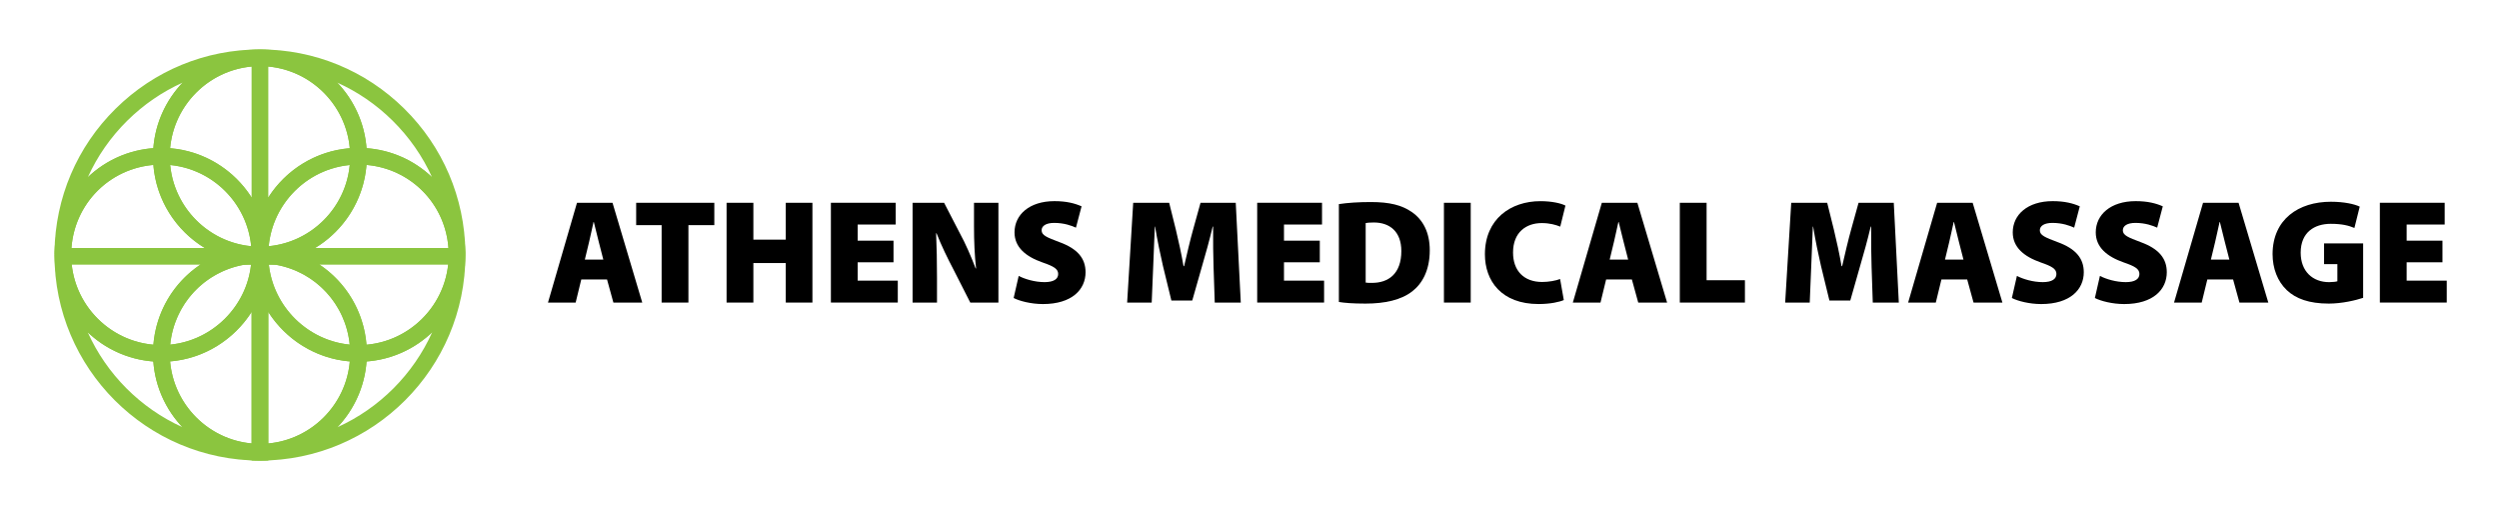
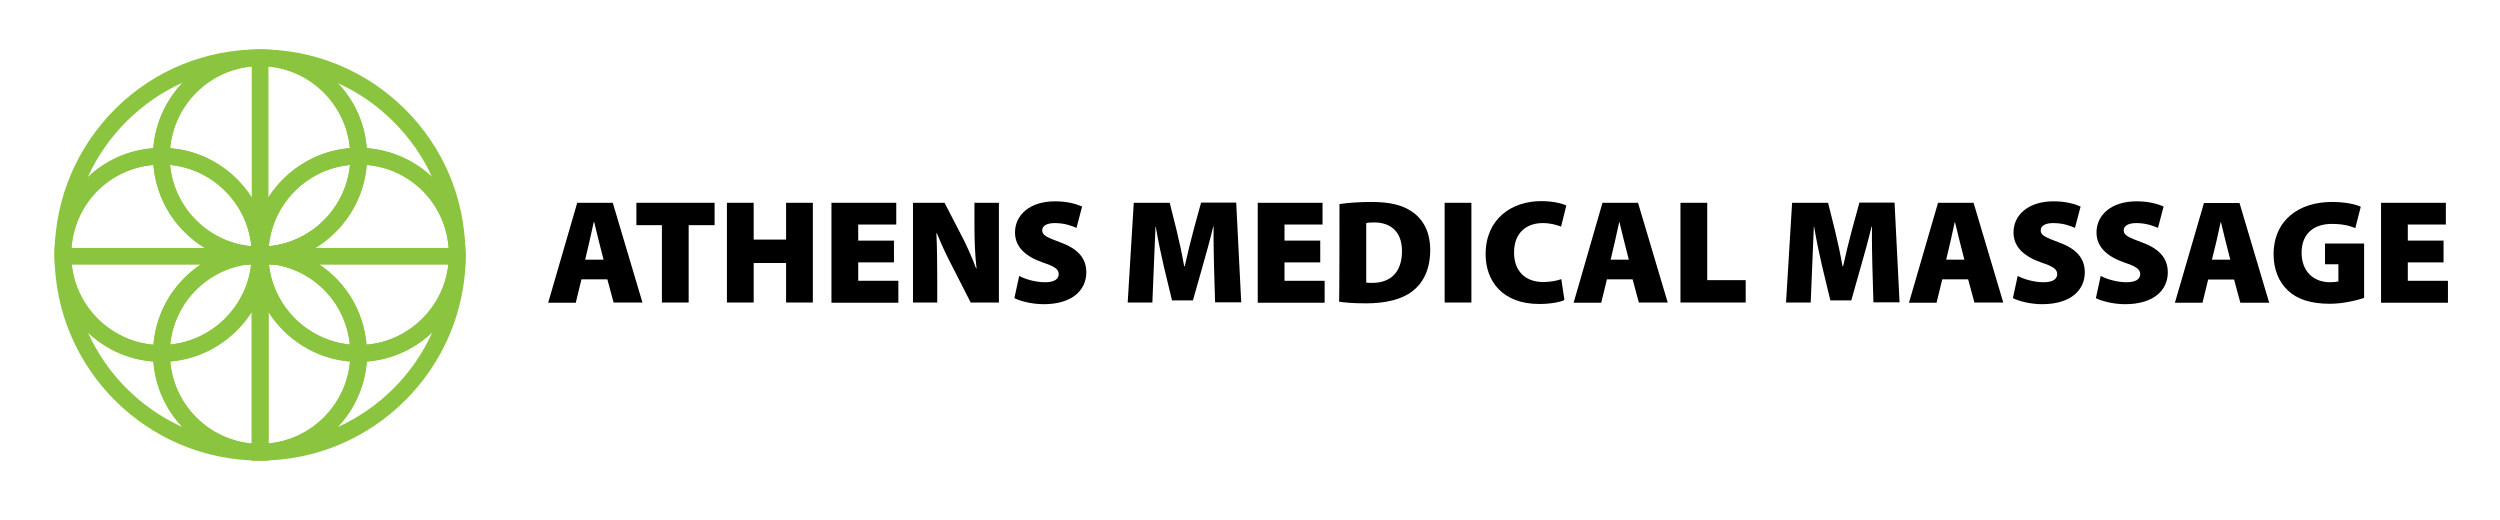
- <svg xmlns="http://www.w3.org/2000/svg" viewBox="0 0 1195.82 248.29">
-   <defs>
-     <style>.cls-1{mix-blend-mode:lighten;}.cls-2,.cls-3{stroke-width:0px;}.cls-4{isolation:isolate;}.cls-3{fill:#8bc53f;}</style>
-   </defs>
-   <g class="cls-4">
-     <g id="Layer_1">
-       <g class="cls-1">
-         <path class="cls-3" d="M214.7,120.73c-.62-23.56-19.57-42.01-43.15-42.01h-3.99v-3.99c-.05-23.76-19.41-43.09-43.17-43.09v-8c26.02,0,50.55,10.07,69.06,28.34,18.5,18.26,28.88,42.62,29.25,68.58l-8,.16ZM175.4,70.87c11.73.87,22.71,5.71,31.32,13.86-4.51-9.97-10.87-19.13-18.89-27.05-7.79-7.69-16.73-13.79-26.43-18.15,7.91,8.29,13.07,19.24,14,31.34Z" />
-         <path class="cls-3" d="M34.08,120.73l-8-.16c.36-25.97,10.75-50.33,29.25-68.58,18.52-18.28,43.04-28.34,69.06-28.34v8c-23.76,0-43.12,19.33-43.16,43.09v3.99h-4c-23.58,0-42.53,18.45-43.15,42.01ZM87.38,39.53c-9.7,4.36-18.64,10.47-26.43,18.15-8.02,7.91-14.38,17.07-18.89,27.05,8.61-8.15,19.59-12.99,31.32-13.86.93-12.1,6.09-23.04,14-31.34Z" />
-         <path class="cls-3" d="M124.39,220.3v-8c23.8,0,43.16-19.36,43.16-43.16v-4l4-.08c23.78,0,43.14-19.35,43.16-43.12h8c0,54.26-44.11,98.37-98.33,98.37ZM175.41,172.91c-.9,12.14-6.04,23.1-13.92,31.42,20.08-9.08,36.27-25.3,45.32-45.4-8.31,7.92-19.27,13.07-31.4,13.98Z" />
-         <path class="cls-3" d="M124.39,220.3c-54.22,0-98.32-44.11-98.32-98.33v-.04h8c.02,23.77,19.38,43.12,43.16,43.12h4v4.08c0,23.8,19.36,43.16,43.16,43.16v8ZM41.99,158.94c9.05,20.09,25.23,36.3,45.29,45.38-7.89-8.32-13.02-19.29-13.91-31.41-12.11-.91-23.07-6.06-31.38-13.96Z" />
-         <path class="cls-3" d="M34.06,121.95l-8-.06c0-.44,0-.89.02-1.33l8,.12v1.27Z" />
-         <path class="cls-3" d="M81.22,173.05h-3.99c-28.19,0-51.14-22.93-51.16-51.12v-1.35c.37-13.44,5.84-25.96,15.44-35.32,9.61-9.38,22.3-14.54,35.73-14.54h4v4c0,23.88,19.36,43.25,43.16,43.25v8c-2.36,0-4.74.2-7.07.58h-.04c-20.85,3.46-36.01,21.33-36.04,42.51v3.99ZM34.32,126.61c2.21,20.33,18.63,36.47,39.08,38.28,1.29-15.87,9.77-29.8,22.45-38.28h-61.53ZM34.18,118.61h63.78c-13.72-8.31-23.24-22.88-24.57-39.72-21.07,1.82-37.63,18.46-39.21,39.72Z" />
-         <path class="cls-3" d="M222.71,121.93h-8c0-.28,0-.55,0-.83v-.42s7.99-.16,7.99-.16c.01.45.02.91.02,1.36v.04Z" />
-         <path class="cls-3" d="M171.55,173.05h-3.99v-3.99c-.04-21.19-15.22-39.06-36.09-42.51h0c-2.33-.38-4.71-.58-7.08-.58v-8c23.8,0,43.16-19.36,43.16-43.16v-4l4-.08c13.43,0,26.12,5.16,35.73,14.54,9.59,9.36,15.07,21.88,15.42,35.26v.44c.01.32.02.64.02.96-.03,28.19-22.98,51.12-51.16,51.12ZM152.93,126.61c12.67,8.48,21.15,22.41,22.45,38.28,20.45-1.81,36.86-17.95,39.08-38.28h-61.53ZM150.81,118.61h63.78c-1.55-21.23-18.13-37.9-39.21-39.72-1.35,16.85-10.87,31.42-24.57,39.72Z" />
-         <polygon class="cls-3" points="120.39 122.11 120.39 122.02 120.39 121.93 120.39 121.93 120.39 121.93 120.39 121.87 128.39 121.89 128.39 122 127.36 121.99 120.39 122.11" />
-         <path class="cls-3" d="M128.39,121.89h-8c0-23.8-19.36-43.16-43.16-43.16h-4.01v-4.01c.06-28.16,23.01-51.07,51.17-51.07s51.11,22.91,51.16,51.07v4.01s-4,0-4,0c-23.8,0-43.16,19.36-43.16,43.16ZM128.39,31.83v62.61c8.39-13.14,22.61-22.22,38.99-23.55-1.87-20.65-18.36-37.16-38.99-39.06ZM81.4,70.89c16.38,1.33,30.6,10.41,38.98,23.55V31.83c-20.63,1.91-37.12,18.42-38.98,39.06Z" />
-         <polygon class="cls-3" points="128.39 125.97 120.39 125.97 120.39 121.89 124.39 121.89 124.39 117.97 124.39 121.89 128.38 121.72 128.39 121.97 128.39 125.97" />
-         <path class="cls-3" d="M124.39,125.97c-28.21,0-51.16-22.95-51.16-51.16v-4l4-.08c28.21,0,51.16,22.95,51.16,51.16v.11s-.07,3.93-.07,3.93l-3.93.04ZM81.42,78.93c1.95,20.5,18.29,36.86,38.77,38.84-1.94-20.48-18.28-36.86-38.77-38.84Z" />
-         <path class="cls-3" d="M124.39,125.97h-4v-4.08c0-28.21,22.95-51.16,51.16-51.16h4v4.08c0,28.21-22.95,51.16-51.16,51.16ZM167.36,78.93c-20.48,1.98-36.83,18.35-38.77,38.84,20.49-1.98,36.83-18.35,38.77-38.84Z" />
-         <polygon class="cls-3" points="128.43 126.61 120.4 126.61 120.39 117.97 128.39 117.97 128.43 126.61" />
-         <path class="cls-3" d="M128.39,220.3h-4c-28.21,0-51.16-22.95-51.16-51.16v-4l4-.08c23.44,0,42.8-19.07,43.15-42.5l.06-3.94h7.95v101.69ZM81.4,172.88c1.82,20.77,18.32,37.33,38.99,39.23v-62.88c-8.41,13.18-22.67,22.3-38.99,23.64Z" />
-         <polygon class="cls-3" points="128.39 126.61 120.33 126.61 120.39 121.97 124.38 121.97 124.38 118.61 124.39 121.97 128.39 121.97 128.39 126.61" />
-         <path class="cls-3" d="M124.39,220.3h-4v-101.69h7.94l.07,3.94c.35,23.44,19.71,42.5,43.15,42.5h4v4.08c0,28.21-22.95,51.16-51.16,51.16ZM128.39,149.24v62.88c20.7-1.91,37.21-18.5,39-39.23-16.32-1.34-30.59-10.47-39-23.64Z" />
-         <path class="cls-3" d="M77.23,173.05h-4.01v-4.01c.05-25.12,18.04-46.31,42.79-50.38l.32-.05h12.11l-.06,4.06c-.42,27.78-23.36,50.39-51.15,50.39ZM117,126.61c-19.31,3.33-33.68,19.04-35.56,38.24,20.17-1.99,36.47-18.08,38.69-38.24h-3.13Z" />
-         <path class="cls-3" d="M128.33,126.61h-11.66l-.65-7.95c2.76-.46,5.58-.69,8.38-.69h4v4.69s-.06,3.94-.06,3.94Z" />
-         <path class="cls-3" d="M175.56,173.05h-4.01c-27.79,0-50.74-22.6-51.15-50.39l-.06-4.06h12.11l.32.05c24.75,4.08,42.74,25.27,42.78,50.38v4.01ZM128.65,126.61c2.22,20.16,18.52,36.25,38.69,38.24-1.88-19.2-16.25-34.91-35.56-38.24h-3.13Z" />
-         <path class="cls-3" d="M132.12,126.61h-11.68l-.04-8.63h4c2.8,0,5.61.23,8.38.69l-.65,7.95Z" />
+ <svg xmlns="http://www.w3.org/2000/svg" version="1.1" id="Layer_1" x="0px" y="0px" viewBox="0 0 1195.8 248.3" style="enable-background:new 0 0 1195.8 248.3;" xml:space="preserve">
+   <style type="text/css">
+ 	.st0{fill:#8BC53F;}
+ </style>
+   <g>
+     <g id="Layer_1_00000070086394029970682810000008151519998439840184_">
+       <g>
+         <path class="st0" d="M214.7,120.7c-0.6-23.6-19.6-42-43.2-42h-4v-4c-0.1-23.8-19.4-43.1-43.2-43.1v-8c26,0,50.6,10.1,69.1,28.3     c18.5,18.3,28.9,42.6,29.2,68.6L214.7,120.7L214.7,120.7z M175.4,70.9c11.7,0.9,22.7,5.7,31.3,13.9c-4.5-10-10.9-19.1-18.9-27     c-7.8-7.7-16.7-13.8-26.4-18.1C169.3,47.8,174.5,58.8,175.4,70.9z" />
+         <path class="st0" d="M34.1,120.7l-8-0.2c0.4-26,10.8-50.3,29.2-68.6c18.5-18.3,43-28.3,69.1-28.3v8c-23.8,0-43.1,19.3-43.2,43.1     v4h-4C53.6,78.7,34.7,97.2,34.1,120.7L34.1,120.7z M87.4,39.5C77.7,43.9,68.7,50,60.9,57.7c-8,7.9-14.4,17.1-18.9,27     c8.6-8.2,19.6-13,31.3-13.9C74.3,58.8,79.5,47.8,87.4,39.5z" />
+         <path class="st0" d="M124.4,220.3v-8c23.8,0,43.2-19.4,43.2-43.2v-4l4-0.1c23.8,0,43.1-19.4,43.2-43.1h8     C222.7,176.2,178.6,220.3,124.4,220.3L124.4,220.3z M175.4,172.9c-0.9,12.1-6,23.1-13.9,31.4c20.1-9.1,36.3-25.3,45.3-45.4     C198.5,166.8,187.5,172,175.4,172.9L175.4,172.9z" />
+         <path class="st0" d="M124.4,220.3c-54.2,0-98.3-44.1-98.3-98.3v0h8c0,23.8,19.4,43.1,43.2,43.1h4v4.1c0,23.8,19.4,43.2,43.2,43.2     V220.3L124.4,220.3z M42,158.9c9,20.1,25.2,36.3,45.3,45.4c-7.9-8.3-13-19.3-13.9-31.4C61.3,172,50.3,166.9,42,158.9L42,158.9z" />
+         <path class="st0" d="M34.1,121.9l-8-0.1c0-0.4,0-0.9,0-1.3l8,0.1L34.1,121.9L34.1,121.9z" />
+         <path class="st0" d="M81.2,173.1h-4c-28.2,0-51.1-22.9-51.2-51.1v-1.3c0.4-13.4,5.8-26,15.4-35.3c9.6-9.4,22.3-14.5,35.7-14.5h4     v4c0,23.9,19.4,43.2,43.2,43.2v8c-2.4,0-4.7,0.2-7.1,0.6h0c-20.8,3.5-36,21.3-36,42.5L81.2,173.1L81.2,173.1z M34.3,126.6     c2.2,20.3,18.6,36.5,39.1,38.3c1.3-15.9,9.8-29.8,22.5-38.3C95.9,126.6,34.3,126.6,34.3,126.6z M34.2,118.6H98     c-13.7-8.3-23.2-22.9-24.6-39.7C52.3,80.7,35.8,97.3,34.2,118.6z" />
+         <path class="st0" d="M222.7,121.9h-8c0-0.3,0-0.6,0-0.8v-0.4l8-0.2C222.7,121,222.7,121.4,222.7,121.9L222.7,121.9L222.7,121.9z" />
+         <path class="st0" d="M171.6,173.1h-4v-4c0-21.2-15.2-39.1-36.1-42.5l0,0c-2.3-0.4-4.7-0.6-7.1-0.6v-8c23.8,0,43.2-19.4,43.2-43.2     v-4l4-0.1c13.4,0,26.1,5.2,35.7,14.5c9.6,9.4,15.1,21.9,15.4,35.3v0.4c0,0.3,0,0.6,0,1C222.7,150.1,199.7,173.1,171.6,173.1     L171.6,173.1z M152.9,126.6c12.7,8.5,21.1,22.4,22.4,38.3c20.4-1.8,36.9-17.9,39.1-38.3H152.9z M150.8,118.6h63.8     c-1.6-21.2-18.1-37.9-39.2-39.7C174,95.7,164.5,110.3,150.8,118.6z" />
+         <polygon class="st0" points="120.4,122.1 120.4,122 120.4,121.9 120.4,121.9 120.4,121.9 120.4,121.9 128.4,121.9 128.4,122      127.4,122    " />
+         <path class="st0" d="M128.4,121.9h-8c0-23.8-19.4-43.2-43.2-43.2h-4v-4c0.1-28.2,23-51.1,51.2-51.1s51.1,22.9,51.2,51.1v4h-4     C147.7,78.7,128.4,98.1,128.4,121.9L128.4,121.9z M128.4,31.8v62.6c8.4-13.1,22.6-22.2,39-23.6C165.5,50.2,149,33.7,128.4,31.8z      M81.4,70.9c16.4,1.3,30.6,10.4,39,23.6V31.8C99.8,33.7,83.3,50.2,81.4,70.9z" />
+         <polygon class="st0" points="128.4,126 120.4,126 120.4,121.9 124.4,121.9 124.4,118 124.4,121.9 128.4,121.7 128.4,122    " />
+         <path class="st0" d="M124.4,126c-28.2,0-51.2-22.9-51.2-51.2v-4l4-0.1c28.2,0,51.2,22.9,51.2,51.2v0.1l-0.1,3.9     C128.3,125.9,124.4,126,124.4,126z M81.4,78.9c1.9,20.5,18.3,36.9,38.8,38.8C118.2,97.3,101.9,80.9,81.4,78.9z" />
+         <path class="st0" d="M124.4,126h-4v-4.1c0-28.2,22.9-51.2,51.2-51.2h4v4.1C175.6,103,152.6,126,124.4,126z M167.4,78.9     c-20.5,2-36.8,18.3-38.8,38.8C149.1,115.8,165.4,99.4,167.4,78.9z" />
+         <polygon class="st0" points="128.4,126.6 120.4,126.6 120.4,118 128.4,118    " />
+         <path class="st0" d="M128.4,220.3h-4c-28.2,0-51.2-22.9-51.2-51.2v-4l4-0.1c23.4,0,42.8-19.1,43.2-42.5l0.1-3.9h8V220.3     L128.4,220.3z M81.4,172.9c1.8,20.8,18.3,37.3,39,39.2v-62.9C112,162.4,97.7,171.5,81.4,172.9L81.4,172.9z" />
+         <polygon class="st0" points="128.4,126.6 120.3,126.6 120.4,122 124.4,122 124.4,118.6 124.4,122 128.4,122    " />
+         <path class="st0" d="M124.4,220.3h-4V118.6h7.9l0.1,3.9c0.4,23.4,19.7,42.5,43.2,42.5h4v4.1C175.6,197.3,152.6,220.3,124.4,220.3     L124.4,220.3z M128.4,149.2v62.9c20.7-1.9,37.2-18.5,39-39.2C151.1,171.6,136.8,162.4,128.4,149.2L128.4,149.2z" />
+         <path class="st0" d="M77.2,173.1h-4v-4c0.1-25.1,18-46.3,42.8-50.4l0.3-0.1h12.1l-0.1,4.1C128,150.4,105,173.1,77.2,173.1     L77.2,173.1z M117,126.6c-19.3,3.3-33.7,19-35.6,38.2c20.2-2,36.5-18.1,38.7-38.2C120.1,126.6,117,126.6,117,126.6z" />
+         <path class="st0" d="M128.3,126.6h-11.7l-0.7-7.9c2.8-0.5,5.6-0.7,8.4-0.7h4v4.7L128.3,126.6L128.3,126.6z" />
+         <path class="st0" d="M175.6,173.1h-4c-27.8,0-50.7-22.6-51.2-50.4l-0.1-4.1h12.1l0.3,0.1c24.8,4.1,42.7,25.3,42.8,50.4     L175.6,173.1L175.6,173.1z M128.6,126.6c2.2,20.2,18.5,36.2,38.7,38.2c-1.9-19.2-16.2-34.9-35.6-38.2H128.6z" />
+         <path class="st0" d="M132.1,126.6h-11.7l0-8.6h4c2.8,0,5.6,0.2,8.4,0.7L132.1,126.6L132.1,126.6z" />
      </g>
-       <path class="cls-2" d="M278.15,133.68l-2.69,11.05h-13.24l13.88-47.73h17l14.23,47.73h-13.81l-3.04-11.05h-12.32ZM288.7,124.19l-2.2-8.57c-.71-2.69-1.63-6.59-2.34-9.42h-.14c-.71,2.83-1.42,6.8-2.12,9.49l-2.05,8.5h8.85Z" />
-       <path class="cls-2" d="M316.6,107.69h-12.18v-10.69h37.39v10.69h-12.39v37.04h-12.82v-37.04Z" />
-       <path class="cls-2" d="M360.5,97v17.63h15.51v-17.63h12.75v47.73h-12.75v-18.91h-15.51v18.91h-12.82v-47.73h12.82Z" />
-       <path class="cls-2" d="M427.56,125.46h-17.14v8.78h19.19v10.48h-32.01v-47.73h31.02v10.41h-18.2v7.72h17.14v10.34Z" />
-       <path class="cls-2" d="M436.69,144.73v-47.73h15.08l7.58,14.66c2.62,4.75,5.38,11.12,7.51,16.71h.21c-.71-6.3-.99-12.96-.99-20.11v-11.26h11.68v47.73h-13.46l-8.07-15.86c-2.69-5.1-5.81-11.47-8.07-17.28h-.21c.28,6.44.42,13.67.42,21.39v11.76h-11.68Z" />
-       <path class="cls-2" d="M487.45,131.98c2.9,1.49,7.65,2.97,12.39,2.97,4.39,0,6.52-1.49,6.52-3.9s-2.12-3.68-7.51-5.52c-8.07-2.83-13.38-7.29-13.38-14.38,0-8.43,7.08-14.94,19.12-14.94,5.74,0,9.77,1.06,12.96,2.48l-2.69,10.2c-2.05-.92-5.59-2.27-10.41-2.27-3.89,0-6.02,1.42-6.02,3.54,0,2.41,2.55,3.4,8.57,5.67,8.57,3.12,12.46,7.72,12.46,14.38,0,8.21-6.44,15.23-20.39,15.23-5.74,0-11.33-1.49-14.02-2.9l2.41-10.55Z" />
-       <path class="cls-2" d="M580.71,127.66c-.14-5.45-.28-11.83-.21-19.26h-.21c-1.49,6.3-3.47,13.46-5.03,18.7l-4.74,16.64h-9.99l-4.04-16.57c-1.2-5.17-2.69-12.25-3.75-18.77h-.14c-.28,6.73-.57,13.81-.78,19.26l-.71,17.07h-11.75l2.9-47.73h17.21l3.19,12.82c1.28,5.31,2.69,11.68,3.68,17.49h.28c1.35-5.81,2.9-12.53,4.32-17.56l3.54-12.75h16.85l2.41,47.73h-12.46l-.57-17.07Z" />
-       <path class="cls-2" d="M631.55,125.46h-17.14v8.78h19.19v10.48h-32.01v-47.73h31.02v10.41h-18.2v7.72h17.14v10.34Z" />
-       <path class="cls-2" d="M640.68,97.63c4.11-.64,9.56-.99,15.23-.99,9.13,0,14.87,1.49,19.62,4.74,5.24,3.61,8.64,9.56,8.64,18.34,0,9.7-3.68,16-8.36,19.62-5.24,4.11-13.03,5.88-22.38,5.88-6.16,0-10.27-.35-12.75-.78v-46.81ZM653.5,135.17c.64.14,1.84.14,2.69.14,8.29.14,14.38-4.46,14.38-15.22,0-9.28-5.52-13.67-13.17-13.67-2.05,0-3.26.14-3.9.28v28.47Z" />
-       <path class="cls-2" d="M703.77,97v47.73h-12.82v-47.73h12.82Z" />
-       <path class="cls-2" d="M748.31,143.52c-1.84.85-6.3,1.91-12.04,1.91-17.85,0-25.71-11.12-25.71-23.79,0-16.85,12.32-25.42,26.56-25.42,5.52,0,9.99,1.06,11.97,2.12l-2.48,10.06c-2.12-.85-5.03-1.7-8.85-1.7-7.37,0-13.74,4.32-13.74,14.09,0,8.71,5.17,14.09,13.95,14.09,3.12,0,6.59-.64,8.57-1.42l1.77,10.06Z" />
-       <path class="cls-2" d="M768.56,133.68l-2.69,11.05h-13.24l13.88-47.73h17l14.23,47.73h-13.81l-3.04-11.05h-12.32ZM779.11,124.19l-2.2-8.57c-.71-2.69-1.63-6.59-2.34-9.42h-.14c-.71,2.83-1.42,6.8-2.12,9.49l-2.05,8.5h8.85Z" />
-       <path class="cls-2" d="M803.82,97h12.82v37.04h18.34v10.69h-31.16v-47.73Z" />
-       <path class="cls-2" d="M895.59,127.66c-.14-5.45-.28-11.83-.21-19.26h-.21c-1.49,6.3-3.47,13.46-5.03,18.7l-4.74,16.64h-9.99l-4.04-16.57c-1.2-5.17-2.69-12.25-3.75-18.77h-.14c-.28,6.73-.57,13.81-.78,19.26l-.71,17.07h-11.75l2.9-47.73h17.21l3.19,12.82c1.28,5.31,2.69,11.68,3.68,17.49h.28c1.35-5.81,2.9-12.53,4.32-17.56l3.54-12.75h16.85l2.41,47.73h-12.46l-.57-17.07Z" />
-       <path class="cls-2" d="M929.01,133.68l-2.69,11.05h-13.24l13.88-47.73h17l14.23,47.73h-13.81l-3.04-11.05h-12.32ZM939.56,124.19l-2.2-8.57c-.71-2.69-1.63-6.59-2.34-9.42h-.14c-.71,2.83-1.42,6.8-2.12,9.49l-2.05,8.5h8.85Z" />
-       <path class="cls-2" d="M965.12,131.98c2.9,1.49,7.65,2.97,12.39,2.97,4.39,0,6.52-1.49,6.52-3.9s-2.12-3.68-7.51-5.52c-8.07-2.83-13.38-7.29-13.38-14.38,0-8.43,7.08-14.94,19.12-14.94,5.74,0,9.77,1.06,12.96,2.48l-2.69,10.2c-2.05-.92-5.59-2.27-10.41-2.27-3.89,0-6.02,1.42-6.02,3.54,0,2.41,2.55,3.4,8.57,5.67,8.57,3.12,12.46,7.72,12.46,14.38,0,8.21-6.44,15.23-20.39,15.23-5.74,0-11.33-1.49-14.02-2.9l2.41-10.55Z" />
-       <path class="cls-2" d="M1004.84,131.98c2.9,1.49,7.65,2.97,12.39,2.97,4.39,0,6.52-1.49,6.52-3.9s-2.12-3.68-7.51-5.52c-8.07-2.83-13.38-7.29-13.38-14.38,0-8.43,7.08-14.94,19.12-14.94,5.74,0,9.77,1.06,12.96,2.48l-2.69,10.2c-2.05-.92-5.59-2.27-10.41-2.27-3.89,0-6.02,1.42-6.02,3.54,0,2.41,2.55,3.4,8.57,5.67,8.57,3.12,12.46,7.72,12.46,14.38,0,8.21-6.44,15.23-20.39,15.23-5.74,0-11.33-1.49-14.02-2.9l2.41-10.55Z" />
-       <path class="cls-2" d="M1056.25,133.68l-2.69,11.05h-13.24l13.88-47.73h17l14.23,47.73h-13.81l-3.04-11.05h-12.32ZM1066.8,124.19l-2.2-8.57c-.71-2.69-1.63-6.59-2.34-9.42h-.14c-.71,2.83-1.42,6.8-2.12,9.49l-2.05,8.5h8.85Z" />
-       <path class="cls-2" d="M1130.81,142.46c-3.54,1.2-10.2,2.76-16.43,2.76-9.42,0-15.79-2.34-20.11-6.44-4.46-4.25-6.8-10.41-6.8-17.28.07-16.57,12.39-25,27.9-25,6.44,0,11.33,1.13,13.81,2.34l-2.55,10.2c-2.69-1.13-5.88-1.98-11.33-1.98-7.86,0-14.38,4.11-14.38,13.81,0,8.92,5.74,14.09,13.6,14.09,1.7,0,3.4-.21,3.96-.42v-8.21h-6.37v-9.91h18.7v26.06Z" />
-       <path class="cls-2" d="M1168.77,125.46h-17.14v8.78h19.19v10.48h-32.01v-47.73h31.02v10.41h-18.2v7.72h17.14v10.34Z" />
+       <path d="M278.1,133.7l-2.7,11.1h-13.2L276.1,97h17l14.2,47.7h-13.8l-3-11.1H278.1L278.1,133.7z M288.7,124.2l-2.2-8.6    c-0.7-2.7-1.6-6.6-2.3-9.4H284c-0.7,2.8-1.4,6.8-2.1,9.5l-2,8.5H288.7z" />
+       <path d="M316.6,107.7h-12.2V97h37.4v10.7h-12.4v37h-12.8L316.6,107.7L316.6,107.7z" />
+       <path d="M360.5,97v17.6H376V97h12.8v47.7H376v-18.9h-15.5v18.9h-12.8V97H360.5z" />
+       <path d="M427.6,125.5h-17.1v8.8h19.2v10.5h-32V97h31v10.4h-18.2v7.7h17.1L427.6,125.5L427.6,125.5z" />
+       <path d="M436.7,144.7V97h15.1l7.6,14.7c2.6,4.8,5.4,11.1,7.5,16.7h0.2c-0.7-6.3-1-13-1-20.1V97h11.7v47.7h-13.5l-8.1-15.9    c-2.7-5.1-5.8-11.5-8.1-17.3h-0.2c0.3,6.4,0.4,13.7,0.4,21.4v11.8L436.7,144.7L436.7,144.7z" />
+       <path d="M487.5,132c2.9,1.5,7.6,3,12.4,3c4.4,0,6.5-1.5,6.5-3.9s-2.1-3.7-7.5-5.5c-8.1-2.8-13.4-7.3-13.4-14.4    c0-8.4,7.1-14.9,19.1-14.9c5.7,0,9.8,1.1,13,2.5l-2.7,10.2c-2-0.9-5.6-2.3-10.4-2.3c-3.9,0-6,1.4-6,3.5c0,2.4,2.5,3.4,8.6,5.7    c8.6,3.1,12.5,7.7,12.5,14.4c0,8.2-6.4,15.2-20.4,15.2c-5.7,0-11.3-1.5-14-2.9L487.5,132L487.5,132z" />
+       <path d="M580.7,127.7c-0.1-5.4-0.3-11.8-0.2-19.3h-0.2c-1.5,6.3-3.5,13.5-5,18.7l-4.7,16.6h-10l-4-16.6    c-1.2-5.2-2.7-12.2-3.8-18.8h-0.1c-0.3,6.7-0.6,13.8-0.8,19.3l-0.7,17.1h-11.8l2.9-47.7h17.2l3.2,12.8c1.3,5.3,2.7,11.7,3.7,17.5    h0.3c1.3-5.8,2.9-12.5,4.3-17.6l3.5-12.8h16.8l2.4,47.7h-12.5L580.7,127.7L580.7,127.7z" />
+       <path d="M631.5,125.5h-17.1v8.8h19.2v10.5h-32V97h31v10.4h-18.2v7.7h17.1C631.5,115.1,631.5,125.5,631.5,125.5z" />
+       <path d="M640.7,97.6c4.1-0.6,9.6-1,15.2-1c9.1,0,14.9,1.5,19.6,4.7c5.2,3.6,8.6,9.6,8.6,18.3c0,9.7-3.7,16-8.4,19.6    c-5.2,4.1-13,5.9-22.4,5.9c-6.2,0-10.3-0.4-12.8-0.8C640.7,144.4,640.7,97.6,640.7,97.6z M653.5,135.2c0.6,0.1,1.8,0.1,2.7,0.1    c8.3,0.1,14.4-4.5,14.4-15.2c0-9.3-5.5-13.7-13.2-13.7c-2,0-3.3,0.1-3.9,0.3V135.2z" />
+       <path d="M703.8,97v47.7H691V97H703.8z" />
+       <path d="M748.3,143.5c-1.8,0.9-6.3,1.9-12,1.9c-17.8,0-25.7-11.1-25.7-23.8c0-16.8,12.3-25.4,26.6-25.4c5.5,0,10,1.1,12,2.1    l-2.5,10.1c-2.1-0.8-5-1.7-8.8-1.7c-7.4,0-13.7,4.3-13.7,14.1c0,8.7,5.2,14.1,14,14.1c3.1,0,6.6-0.6,8.6-1.4L748.3,143.5    L748.3,143.5z" />
+       <path d="M768.6,133.7l-2.7,11.1h-13.2L766.5,97h17l14.2,47.7h-13.8l-3-11.1H768.6L768.6,133.7z M779.1,124.2l-2.2-8.6    c-0.7-2.7-1.6-6.6-2.3-9.4h-0.1c-0.7,2.8-1.4,6.8-2.1,9.5l-2,8.5H779.1L779.1,124.2z" />
+       <path d="M803.8,97h12.8v37H835v10.7h-31.2L803.8,97L803.8,97z" />
+       <path d="M895.6,127.7c-0.1-5.4-0.3-11.8-0.2-19.3h-0.2c-1.5,6.3-3.5,13.5-5,18.7l-4.7,16.6h-10l-4-16.6    c-1.2-5.2-2.7-12.2-3.8-18.8h-0.1c-0.3,6.7-0.6,13.8-0.8,19.3l-0.7,17.1h-11.8l2.9-47.7h17.2l3.2,12.8c1.3,5.3,2.7,11.7,3.7,17.5    h0.3c1.3-5.8,2.9-12.5,4.3-17.6l3.5-12.8h16.8l2.4,47.7h-12.5L895.6,127.7L895.6,127.7z" />
+       <path d="M929,133.7l-2.7,11.1h-13.2L927,97h17l14.2,47.7h-13.8l-3-11.1H929L929,133.7z M939.6,124.2l-2.2-8.6    c-0.7-2.7-1.6-6.6-2.3-9.4h-0.1c-0.7,2.8-1.4,6.8-2.1,9.5l-2,8.5H939.6L939.6,124.2z" />
+       <path d="M965.1,132c2.9,1.5,7.7,3,12.4,3c4.4,0,6.5-1.5,6.5-3.9s-2.1-3.7-7.5-5.5c-8.1-2.8-13.4-7.3-13.4-14.4    c0-8.4,7.1-14.9,19.1-14.9c5.7,0,9.8,1.1,13,2.5l-2.7,10.2c-2-0.9-5.6-2.3-10.4-2.3c-3.9,0-6,1.4-6,3.5c0,2.4,2.5,3.4,8.6,5.7    c8.6,3.1,12.5,7.7,12.5,14.4c0,8.2-6.4,15.2-20.4,15.2c-5.7,0-11.3-1.5-14-2.9L965.1,132L965.1,132z" />
+       <path d="M1004.8,132c2.9,1.5,7.7,3,12.4,3c4.4,0,6.5-1.5,6.5-3.9s-2.1-3.7-7.5-5.5c-8.1-2.8-13.4-7.3-13.4-14.4    c0-8.4,7.1-14.9,19.1-14.9c5.7,0,9.8,1.1,13,2.5l-2.7,10.2c-2.1-0.9-5.6-2.3-10.4-2.3c-3.9,0-6,1.4-6,3.5c0,2.4,2.5,3.4,8.6,5.7    c8.6,3.1,12.5,7.7,12.5,14.4c0,8.2-6.4,15.2-20.4,15.2c-5.7,0-11.3-1.5-14-2.9L1004.8,132L1004.8,132z" />
+       <path d="M1056.2,133.7l-2.7,11.1h-13.2l13.9-47.7h17l14.2,47.7h-13.8l-3-11.1H1056.2L1056.2,133.7z M1066.8,124.2l-2.2-8.6    c-0.7-2.7-1.6-6.6-2.3-9.4h-0.1c-0.7,2.8-1.4,6.8-2.1,9.5l-2.1,8.5H1066.8z" />
+       <path d="M1130.8,142.5c-3.5,1.2-10.2,2.8-16.4,2.8c-9.4,0-15.8-2.3-20.1-6.4c-4.5-4.2-6.8-10.4-6.8-17.3c0.1-16.6,12.4-25,27.9-25    c6.4,0,11.3,1.1,13.8,2.3l-2.6,10.2c-2.7-1.1-5.9-2-11.3-2c-7.9,0-14.4,4.1-14.4,13.8c0,8.9,5.7,14.1,13.6,14.1    c1.7,0,3.4-0.2,4-0.4v-8.2h-6.4v-9.9h18.7L1130.8,142.5L1130.8,142.5z" />
+       <path d="M1168.8,125.5h-17.1v8.8h19.2v10.5h-32V97h31v10.4h-18.2v7.7h17.1C1168.8,115.1,1168.8,125.5,1168.8,125.5z" />
    </g>
  </g>
</svg>
